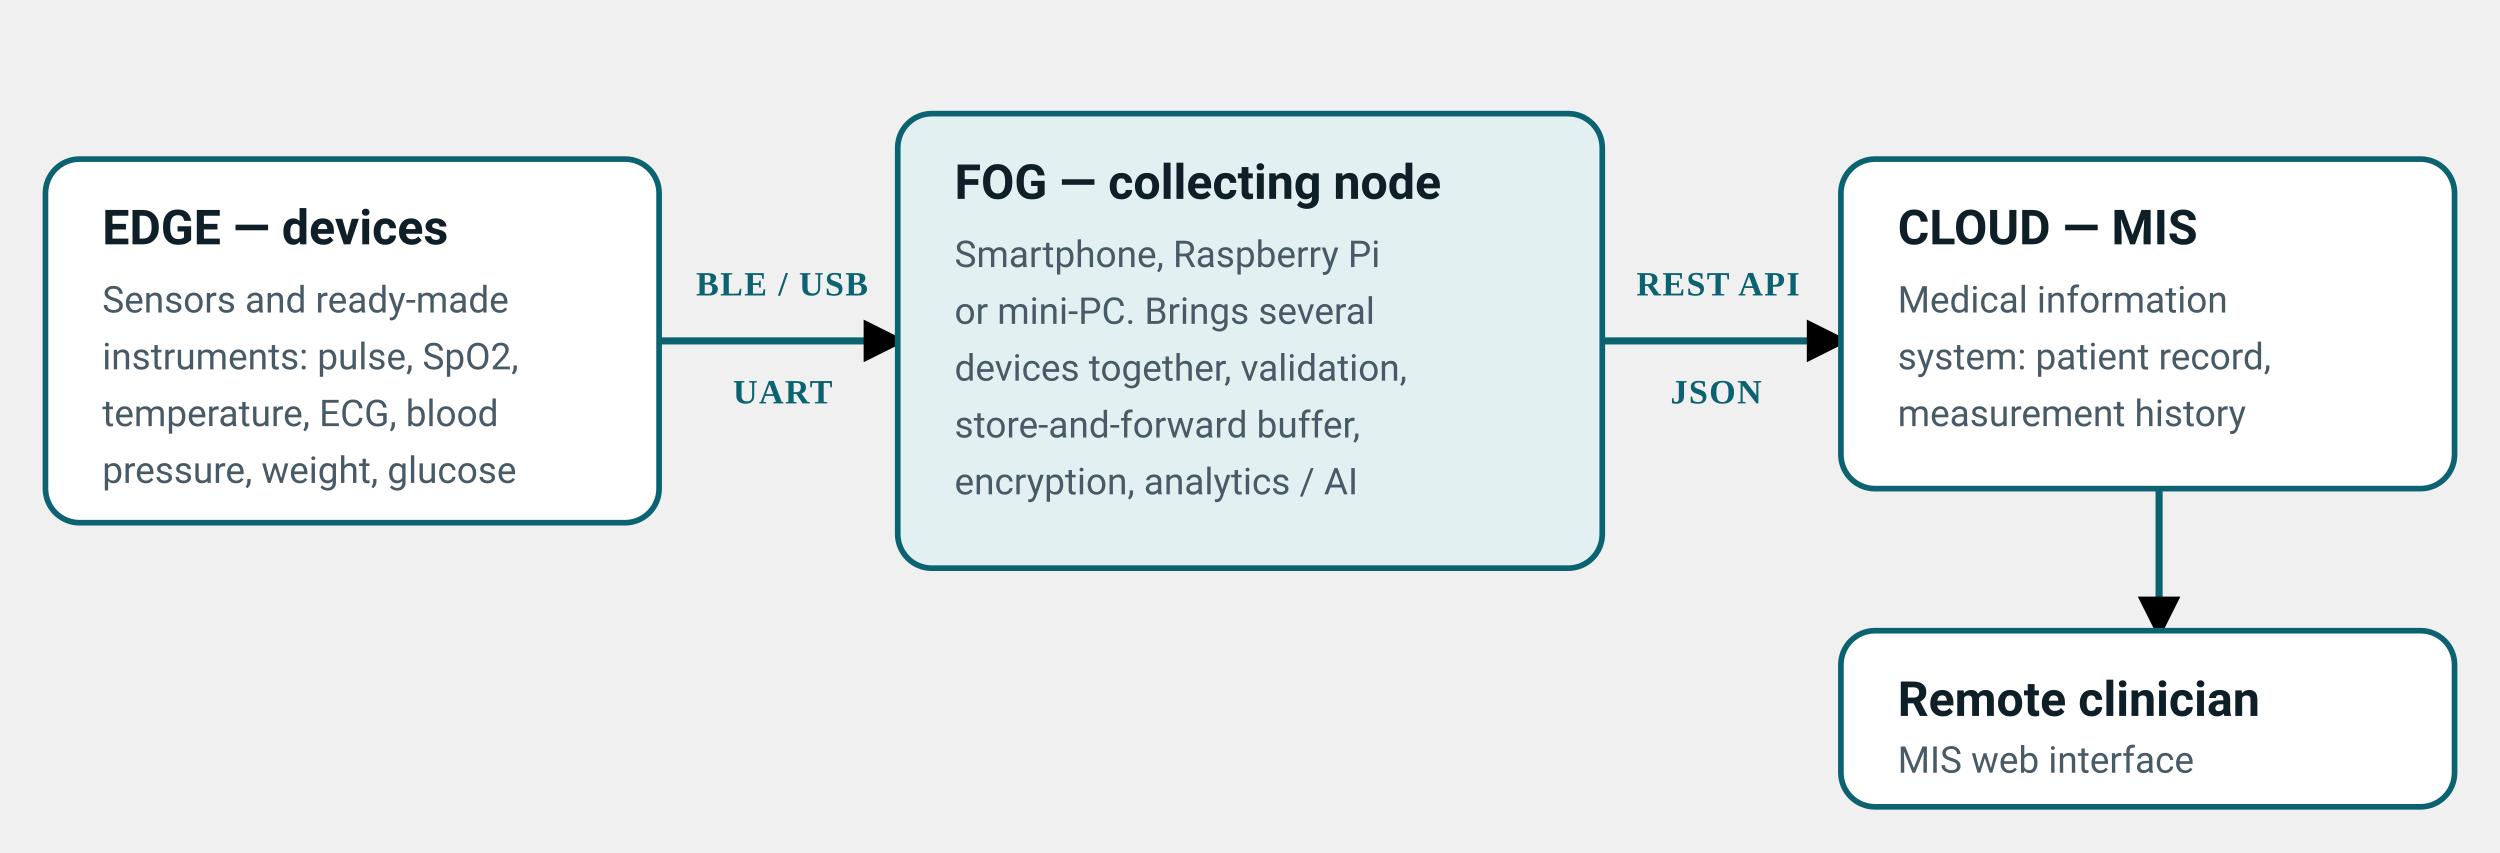
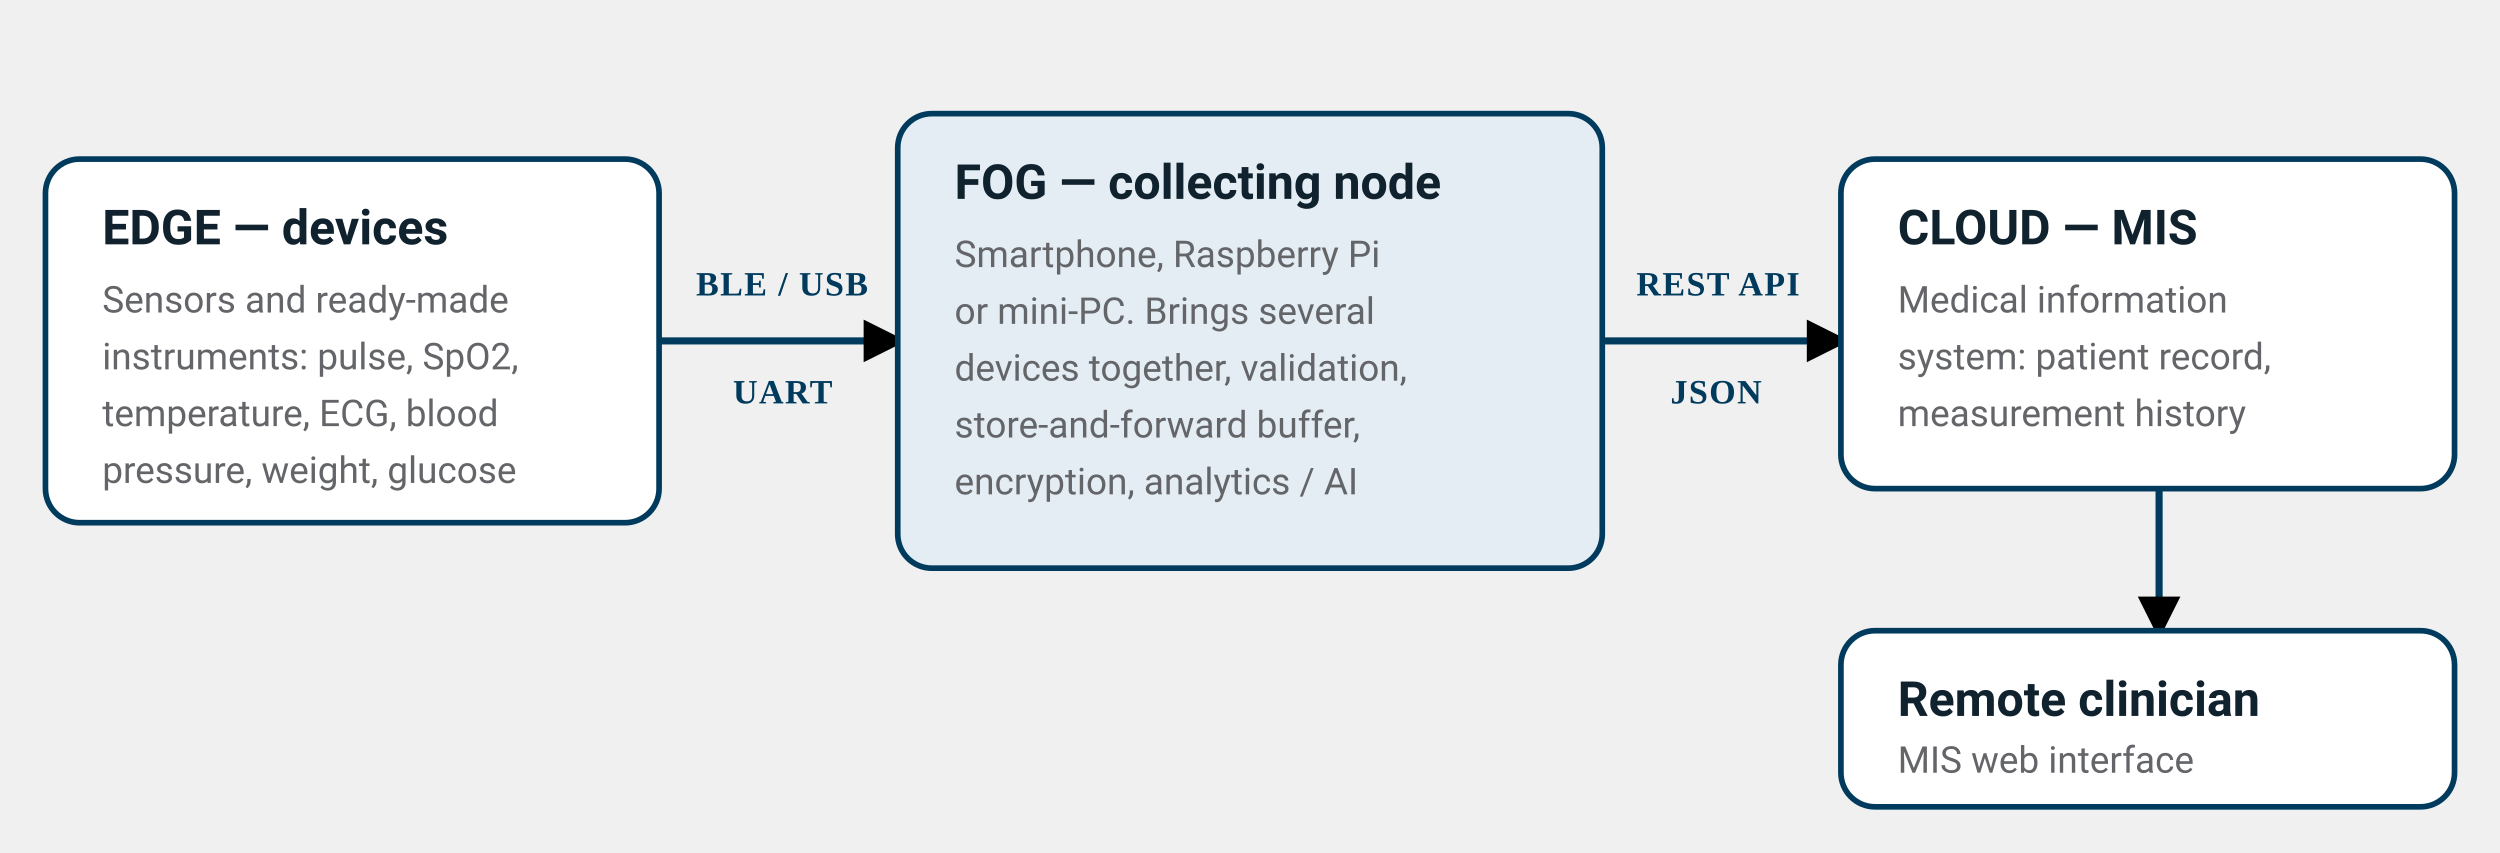
<svg xmlns="http://www.w3.org/2000/svg" viewBox="0 0 880 300" width="880" height="300" role="img" aria-labelledby="archTitleEn archDescEn">
  <style>
-     .box { fill: #ffffff; stroke: #0b6271; stroke-width: 2; }
-     .box-accent { fill: #e3f0f2; stroke: #0b6271; stroke-width: 2; }
-     .t { font-family: system-ui, "Segoe UI", Roboto, Arial, sans-serif; fill: #0f1f28; }
+     .box { fill: #ffffff; stroke: #003a5d; stroke-width: 2; }
+     .box-accent { fill: #e4edf3; stroke: #003a5d; stroke-width: 2; }
+     .t { font-family: system-ui, "Segoe UI", Roboto, Arial, sans-serif; fill: #10222e; }
    .h { font-size: 17px; font-weight: 650; }
-     .s { font-size: 13px; fill: #475a66; }
-     .lbl { font-size: 12px; fill: #0b6271; font-weight: 650; letter-spacing: .04em; }
-     .arrow { stroke: #0b6271; stroke-width: 2.5; fill: none; }
+     .s { font-size: 13px; fill: #636569; }
+     .lbl { font-size: 12px; fill: #003a5d; font-weight: 650; letter-spacing: .04em; }
+     .arrow { stroke: #003a5d; stroke-width: 2.5; fill: none; }
    @media (prefers-color-scheme: dark) {
-       .box { fill: #141f26; stroke: #5ecfc4; }
-       .box-accent { fill: #15292e; stroke: #5ecfc4; }
-       .t { fill: #e9f1f4; }
-       .s { fill: #a7bcc6; }
-       .lbl { fill: #8ae0d7; }
-       .arrow { stroke: #5ecfc4; }
+       .box { fill: #0c2e41; stroke: #7cc4e8; }
+       .box-accent { fill: #0f3a50; stroke: #7cc4e8; }
+       .t { fill: #e8f1f6; }
+       .s { fill: #9fb6c4; }
+       .lbl { fill: #a5d8f2; }
+       .arrow { stroke: #7cc4e8; }
    }
  </style>
  <defs>
    <marker id="headEn" viewBox="0 0 10 10" refX="8" refY="5" markerWidth="6" markerHeight="6" orient="auto-start-reverse">
      <path d="M0 0 L10 5 L0 10 z" fill="currentColor" />
    </marker>
  </defs>
-   <g class="arrow" color="#0b6271">
+   <g class="arrow" color="#003a5d">
    <line x1="232" y1="120" x2="316" y2="120" marker-end="url(#headEn)" />
    <line x1="564" y1="120" x2="648" y2="120" marker-end="url(#headEn)" />
    <line x1="760" y1="172" x2="760" y2="222" marker-end="url(#headEn)" />
  </g>
  <rect class="box" x="16" y="56" width="216" height="128" rx="12" />
  <text class="t h" x="36" y="86">EDGE — devices</text>
  <text class="t s" x="36" y="110">Sensors and ready-made</text>
  <text class="t s" x="36" y="130">instruments: pulse, SpO2,</text>
  <text class="t s" x="36" y="150">temperature, ECG, blood</text>
  <text class="t s" x="36" y="170">pressure, weight, glucose</text>
  <rect class="box-accent" x="316" y="40" width="248" height="160" rx="12" />
  <text class="t h" x="336" y="70">FOG — collecting node</text>
  <text class="t s" x="336" y="94">Smartphone, Raspberry Pi</text>
  <text class="t s" x="336" y="114">or mini-PC. Brings several</text>
  <text class="t s" x="336" y="134">devices together, validation,</text>
  <text class="t s" x="336" y="154">store-and-forward buffer,</text>
  <text class="t s" x="336" y="174">encryption, analytics / AI</text>
  <rect class="box" x="648" y="56" width="216" height="116" rx="12" />
  <text class="t h" x="668" y="86">CLOUD — MIS</text>
  <text class="t s" x="668" y="110">Medical information</text>
  <text class="t s" x="668" y="130">system: patient record,</text>
  <text class="t s" x="668" y="150">measurement history</text>
  <rect class="box" x="648" y="222" width="216" height="62" rx="12" />
  <text class="t h" x="668" y="252">Remote clinician</text>
  <text class="t s" x="668" y="272">MIS web interface</text>
  <text class="lbl" x="245" y="104">BLE / USB</text>
  <text class="lbl" x="258" y="142">UART</text>
  <text class="lbl" x="576" y="104">REST API</text>
  <text class="lbl" x="588" y="142">JSON</text>
</svg>
